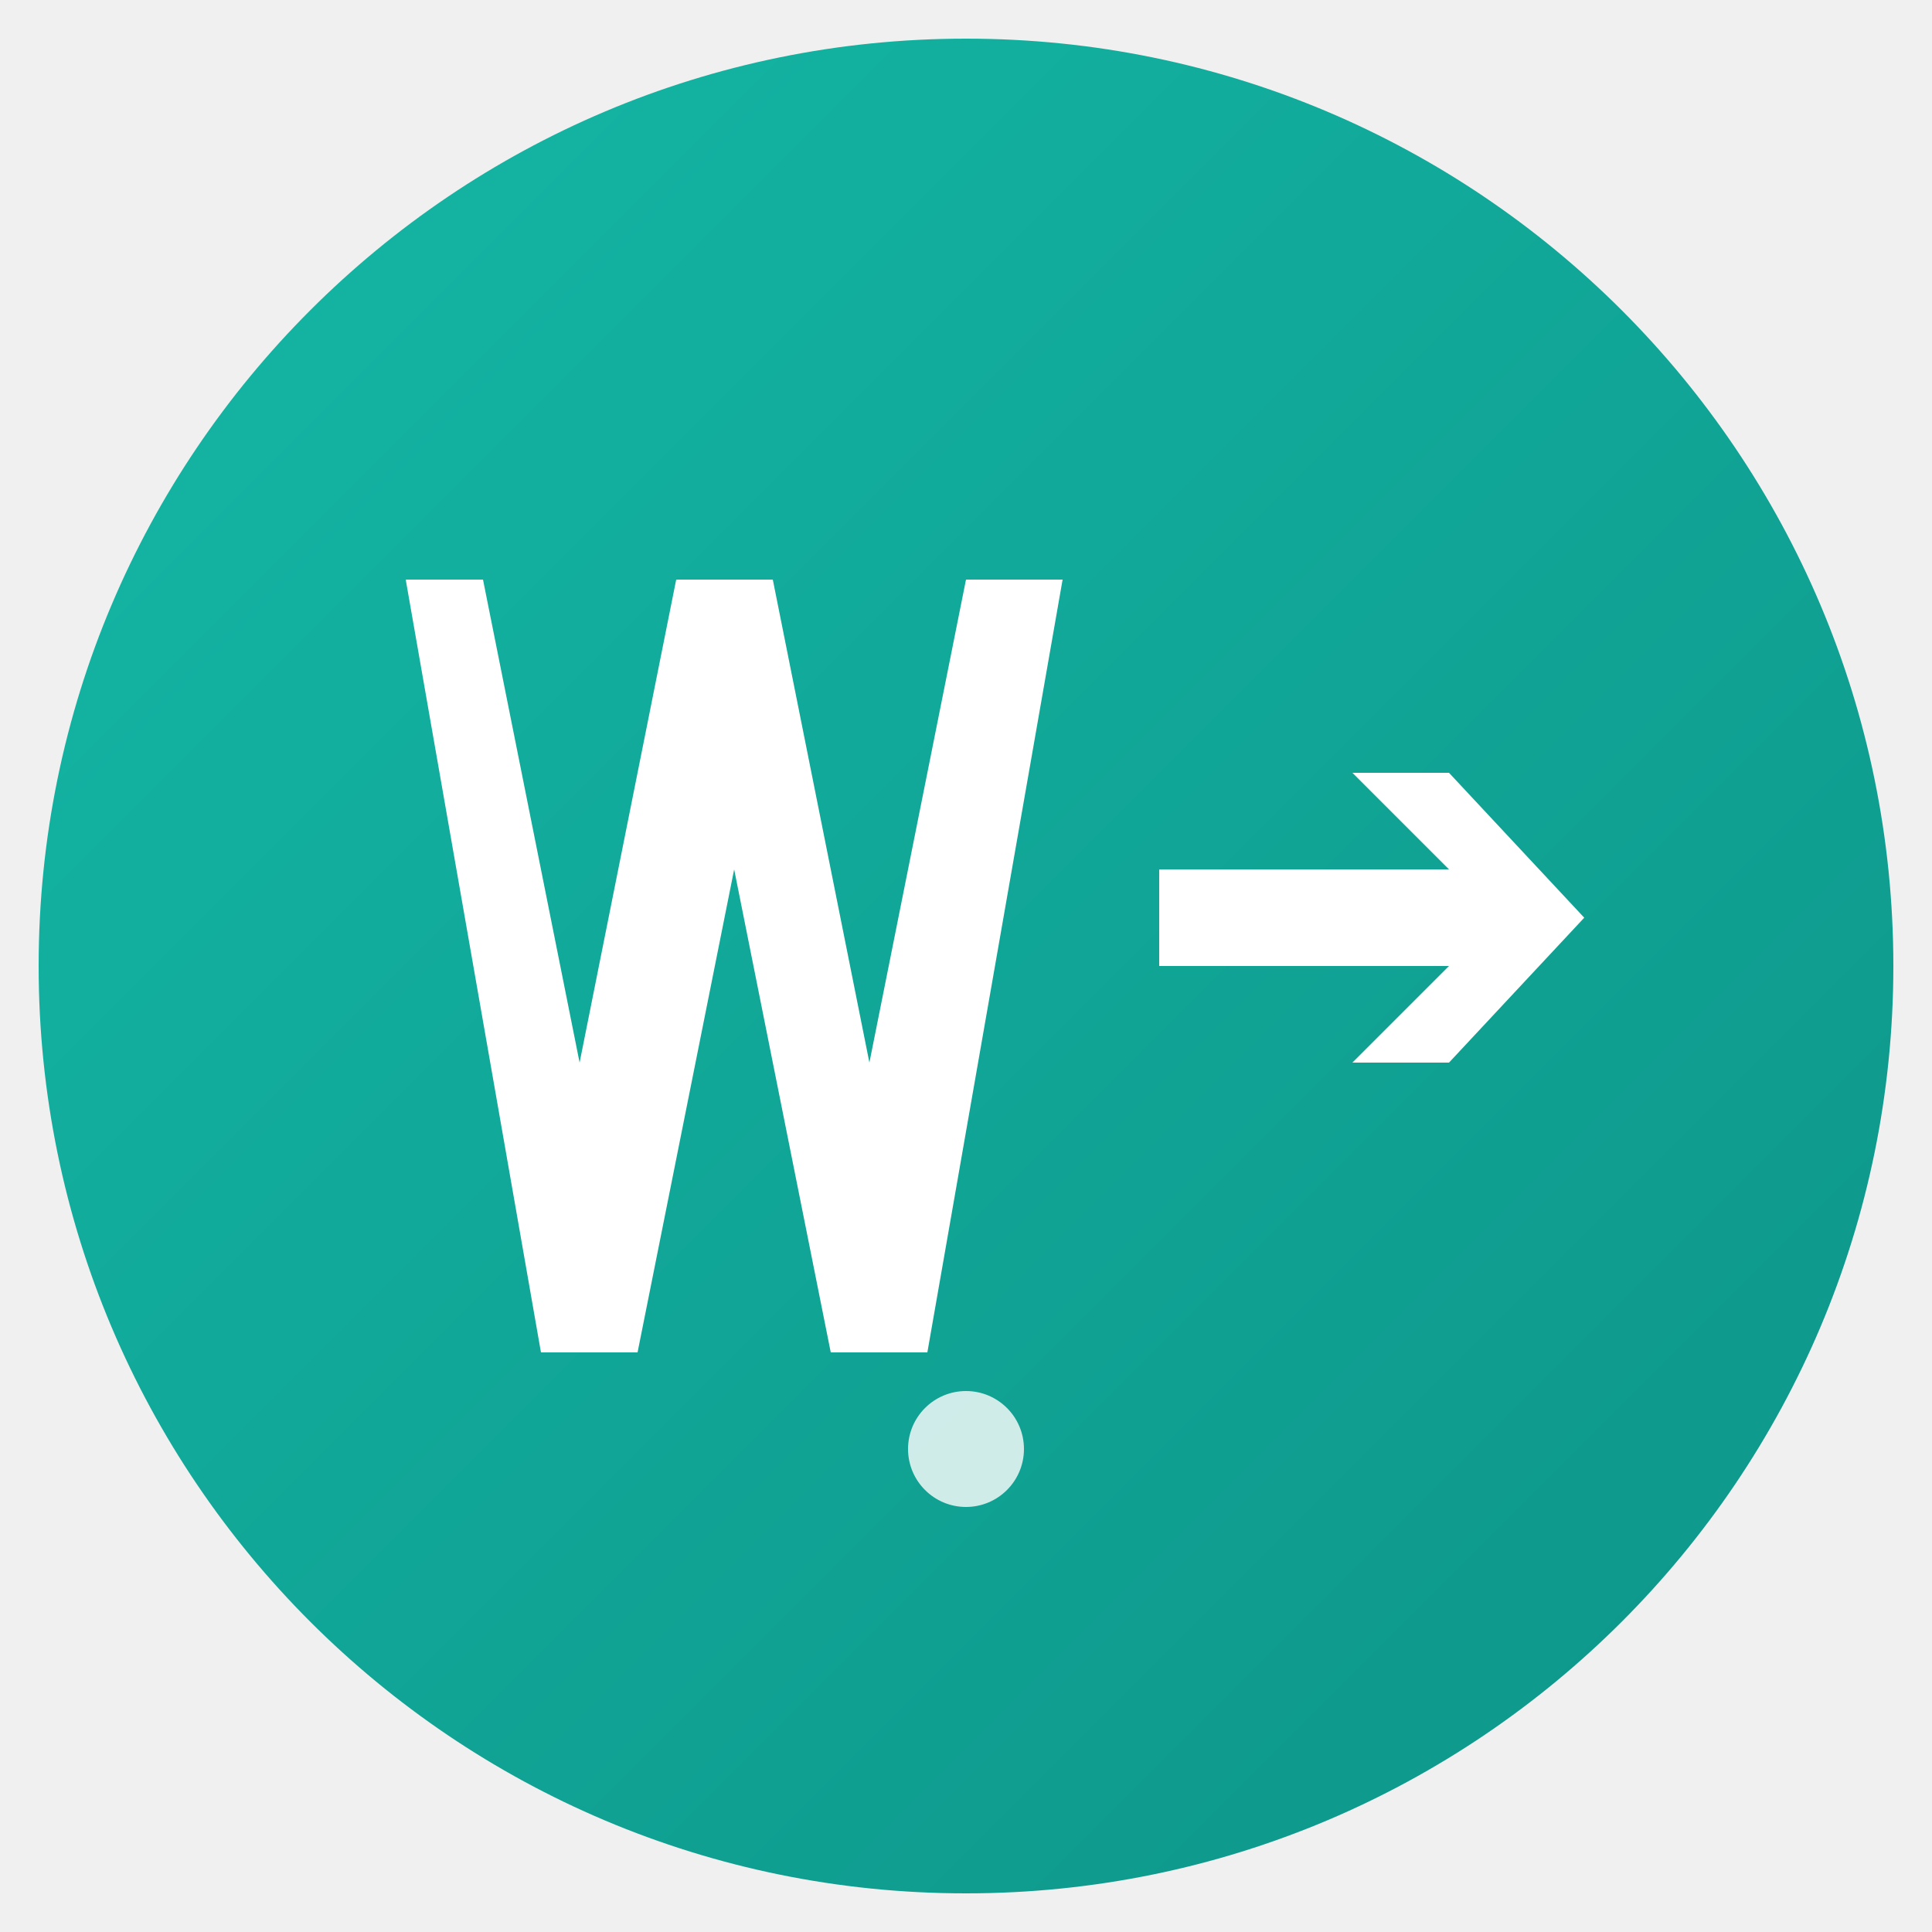
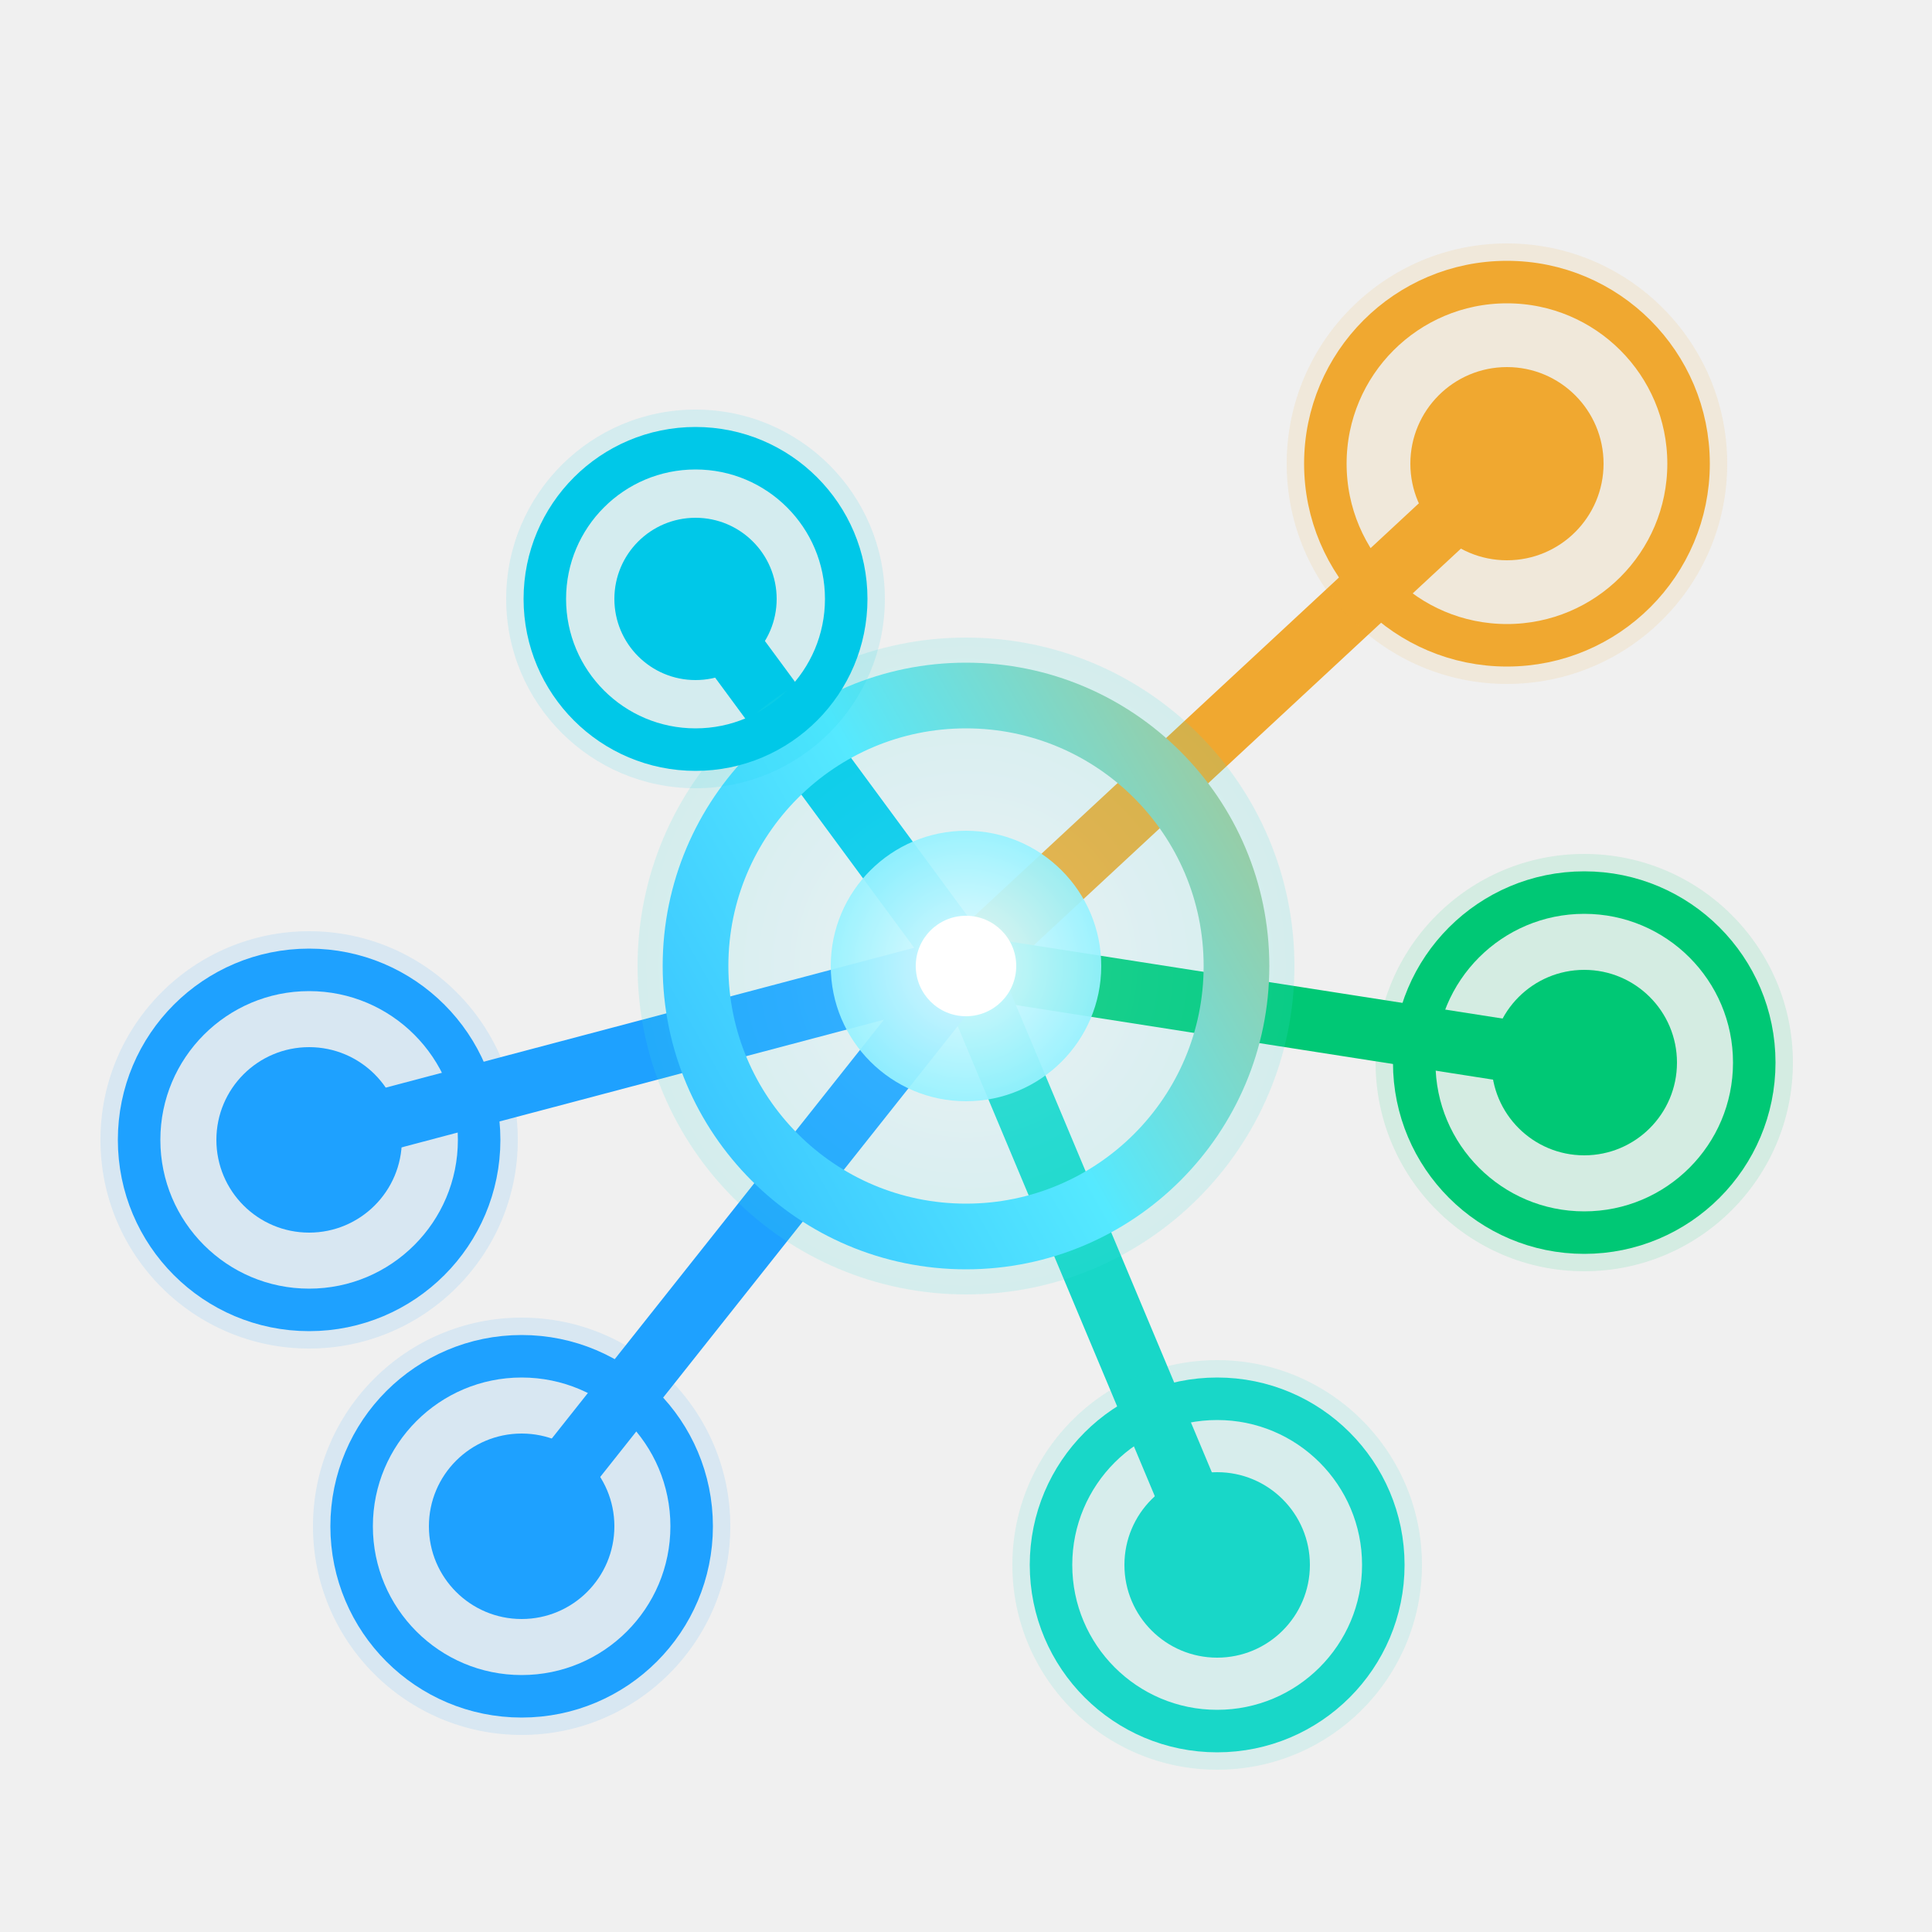
- <svg xmlns="http://www.w3.org/2000/svg" viewBox="0 0 100 100">
+ <svg xmlns="http://www.w3.org/2000/svg" viewBox="0 0 100 100" fill="none">
  <defs>
-     <linearGradient id="wasselGradient" x1="0%" y1="0%" x2="100%" y2="100%">
-       <stop offset="0%" style="stop-color:#14b8a6;stop-opacity:1" />
-       <stop offset="100%" style="stop-color:#0d9488;stop-opacity:1" />
+     <linearGradient id="ring" x1="16" y1="59" x2="78" y2="24" gradientUnits="userSpaceOnUse">
+       <stop offset="0" stop-color="#1EA1FF" />
+       <stop offset="0.48" stop-color="#55E9FF" />
+       <stop offset="1" stop-color="#F0A830" />
    </linearGradient>
+     <radialGradient id="core" cx="0" cy="0" r="1" gradientTransform="translate(50 50) rotate(90) scale(22)" gradientUnits="userSpaceOnUse">
+       <stop offset="0" stop-color="#EAFBFF" />
+       <stop offset="0.42" stop-color="#7BEFFF" />
+       <stop offset="1" stop-color="#18D7C8" />
+     </radialGradient>
  </defs>
-   <circle cx="50" cy="50" r="48" fill="url(#wasselGradient)" />
-   <g fill="white">
-     <path d="M 25 30 L 30 55 L 35 30 L 40 30 L 45 55 L 50 30 L 55 30 L 48 70 L 43 70 L 38 45 L 33 70 L 28 70 L 21 30 Z" />
-     <path d="M 60 45 L 75 45 L 70 40 L 75 40 L 82 47.5 L 75 55 L 70 55 L 75 50 L 60 50 Z" />
+   <g stroke-linecap="round" stroke-linejoin="round">
+     <line x1="50" y1="50" x2="78" y2="24" stroke="#F0A830" stroke-width="3.2" />
+     <line x1="50" y1="50" x2="82" y2="55" stroke="#00C875" stroke-width="3.2" />
+     <line x1="50" y1="50" x2="63" y2="81" stroke="#18D7C8" stroke-width="3.2" />
+     <line x1="50" y1="50" x2="27" y2="79" stroke="#1EA1FF" stroke-width="3.2" />
+     <line x1="50" y1="50" x2="16" y2="59" stroke="#1EA1FF" stroke-width="3.2" />
+     <line x1="50" y1="50" x2="36" y2="31" stroke="#00C8E8" stroke-width="3.2" />
  </g>
-   <circle cx="50" cy="75" r="3" fill="white" opacity="0.8" />
+   <circle cx="50" cy="50" r="17" fill="url(#core)" opacity=".16" />
+   <circle cx="50" cy="50" r="14" stroke="url(#ring)" stroke-width="3.4" />
+   <circle cx="50" cy="50" r="7" fill="url(#core)" opacity=".92" />
+   <circle cx="50" cy="50" r="2.6" fill="#FFFFFF" />
+   <g>
+     <circle cx="78" cy="24" r="11.4" fill="#F0A830" opacity=".12" />
+     <circle cx="78" cy="24" r="9.4" stroke="#F0A830" stroke-width="2.2" />
+     <circle cx="78" cy="24" r="5" fill="#F0A830" />
+     <circle cx="82" cy="55" r="10.8" fill="#00C875" opacity=".12" />
+     <circle cx="82" cy="55" r="8.8" stroke="#00C875" stroke-width="2.2" />
+     <circle cx="82" cy="55" r="4.8" fill="#00C875" />
+     <circle cx="63" cy="81" r="10.6" fill="#18D7C8" opacity=".12" />
+     <circle cx="63" cy="81" r="8.6" stroke="#18D7C8" stroke-width="2.2" />
+     <circle cx="63" cy="81" r="4.8" fill="#18D7C8" />
+     <circle cx="27" cy="79" r="10.8" fill="#1EA1FF" opacity=".12" />
+     <circle cx="27" cy="79" r="8.8" stroke="#1EA1FF" stroke-width="2.2" />
+     <circle cx="27" cy="79" r="4.8" fill="#1EA1FF" />
+     <circle cx="16" cy="59" r="10.8" fill="#1EA1FF" opacity=".12" />
+     <circle cx="16" cy="59" r="8.8" stroke="#1EA1FF" stroke-width="2.2" />
+     <circle cx="16" cy="59" r="4.8" fill="#1EA1FF" />
+     <circle cx="36" cy="31" r="9.8" fill="#00C8E8" opacity=".12" />
+     <circle cx="36" cy="31" r="7.8" stroke="#00C8E8" stroke-width="2.2" />
+     <circle cx="36" cy="31" r="4.2" fill="#00C8E8" />
+   </g>
</svg>
